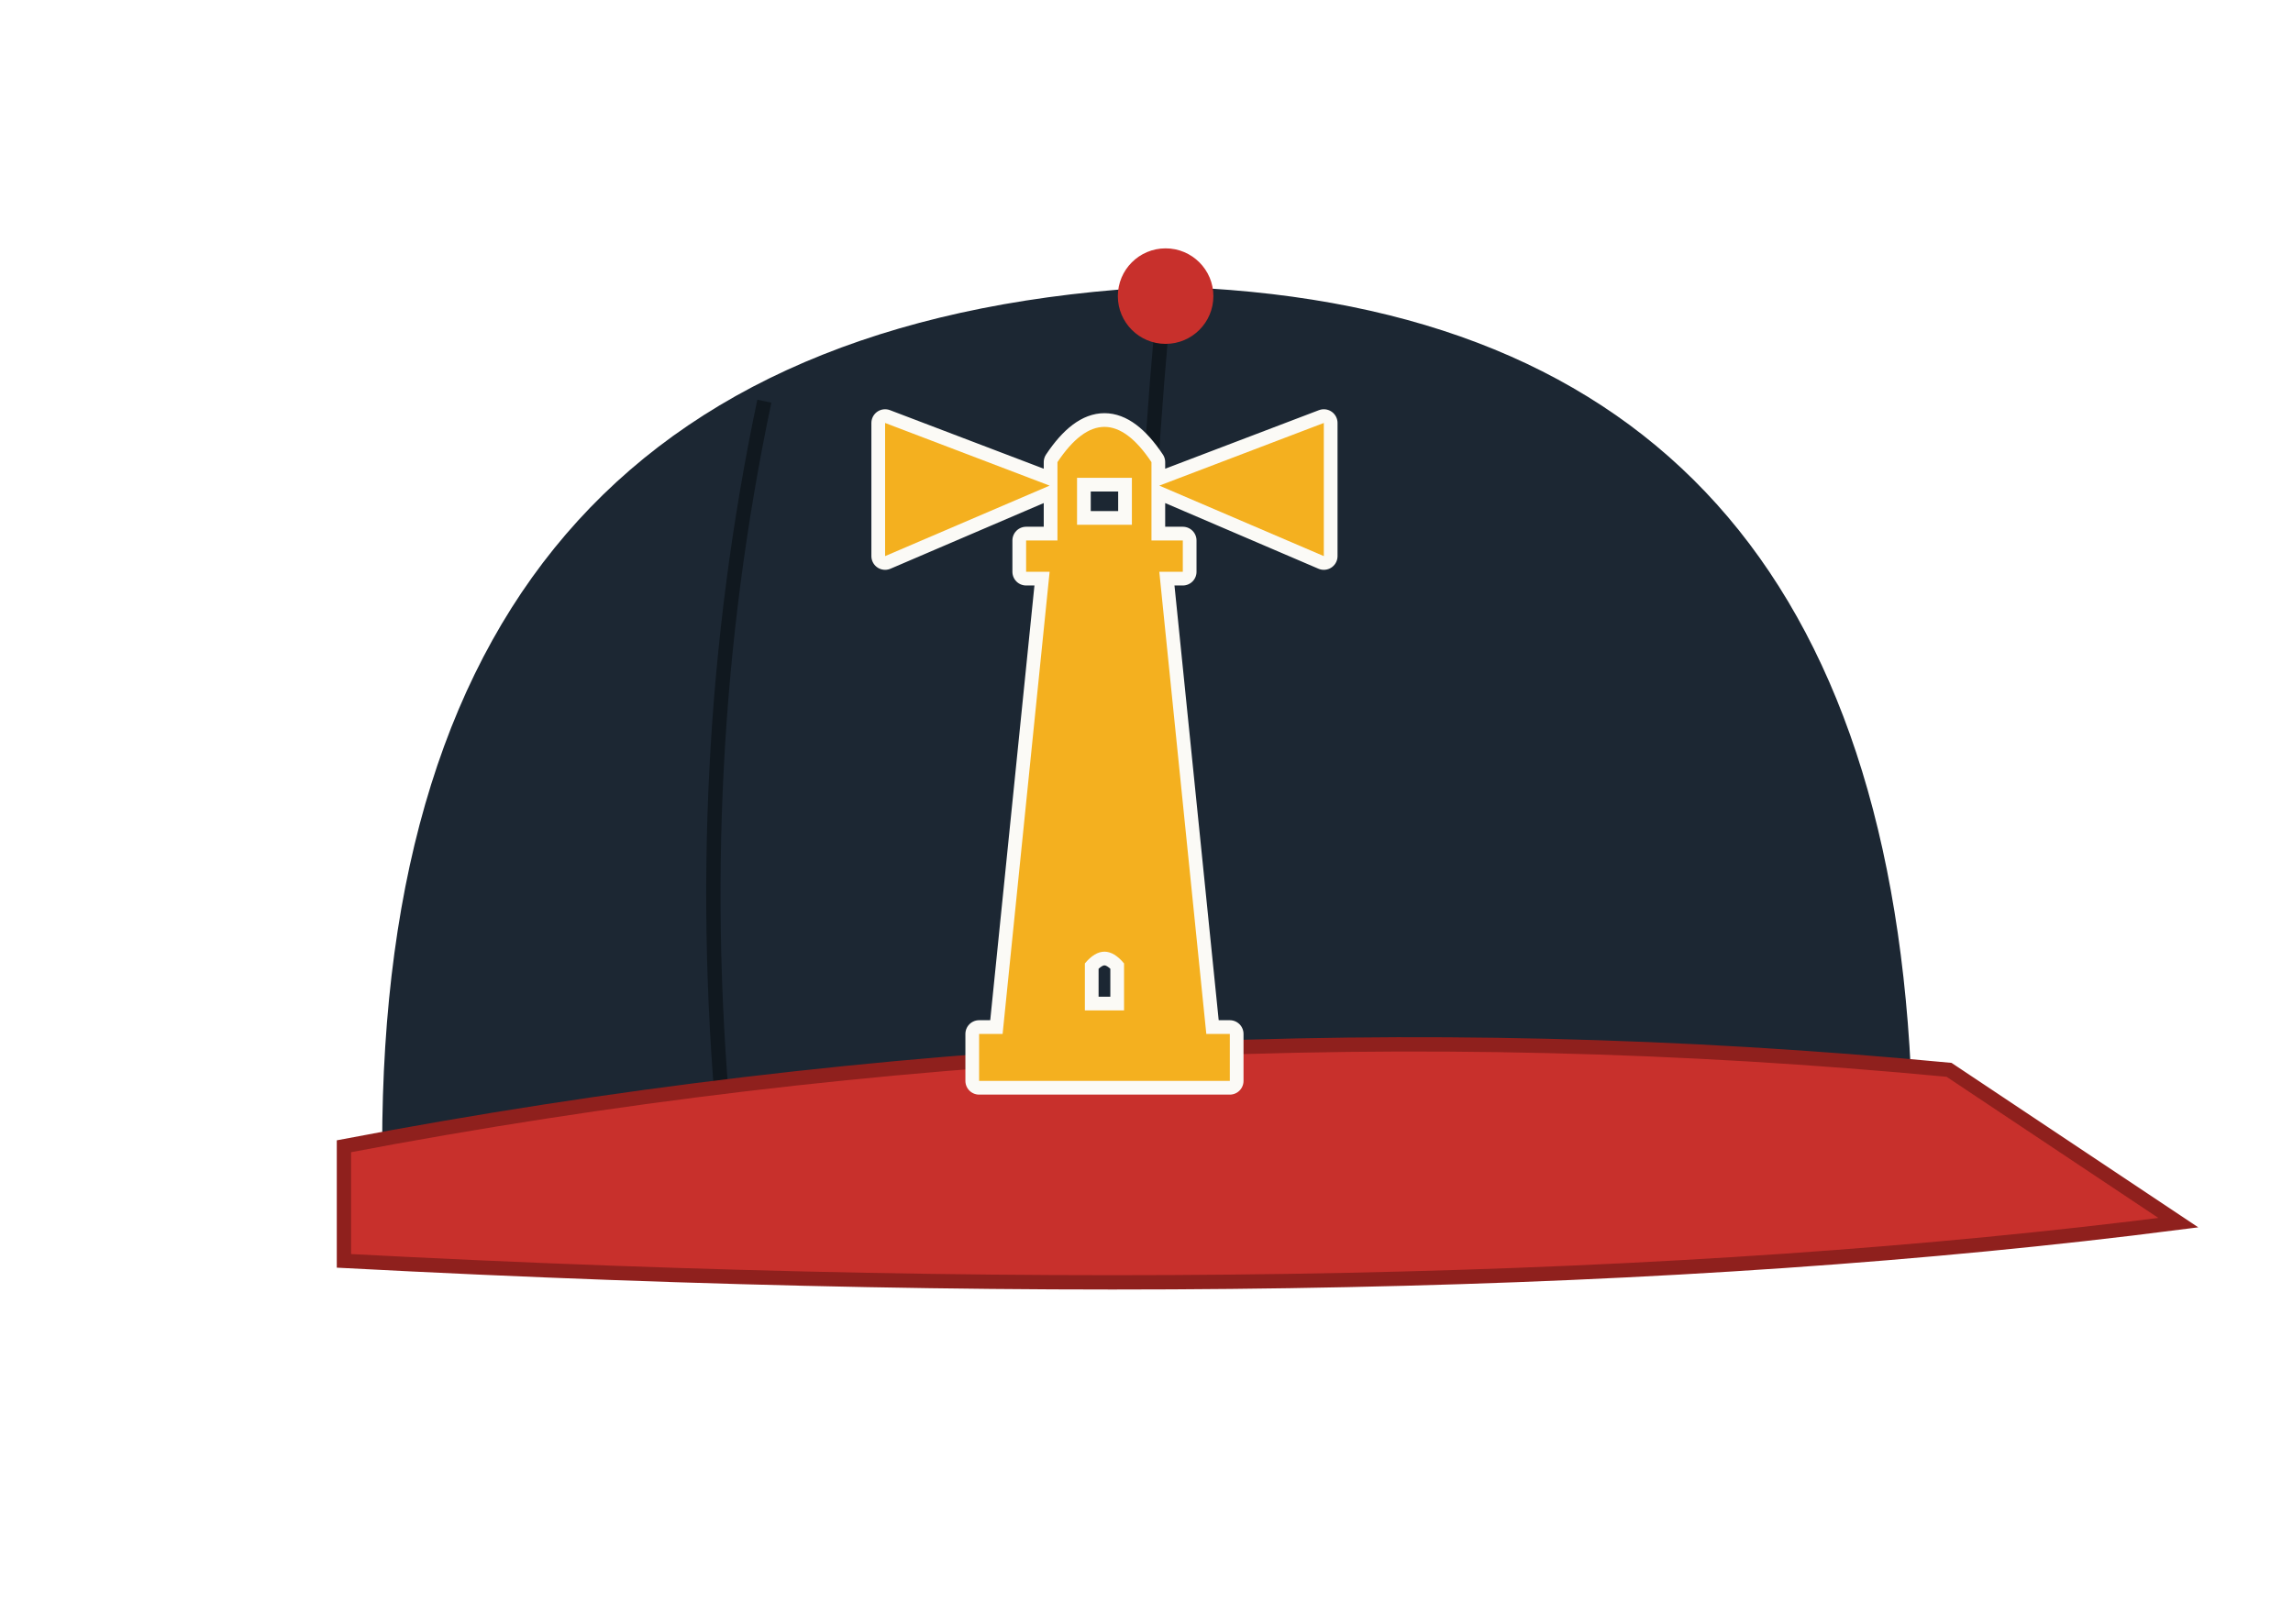
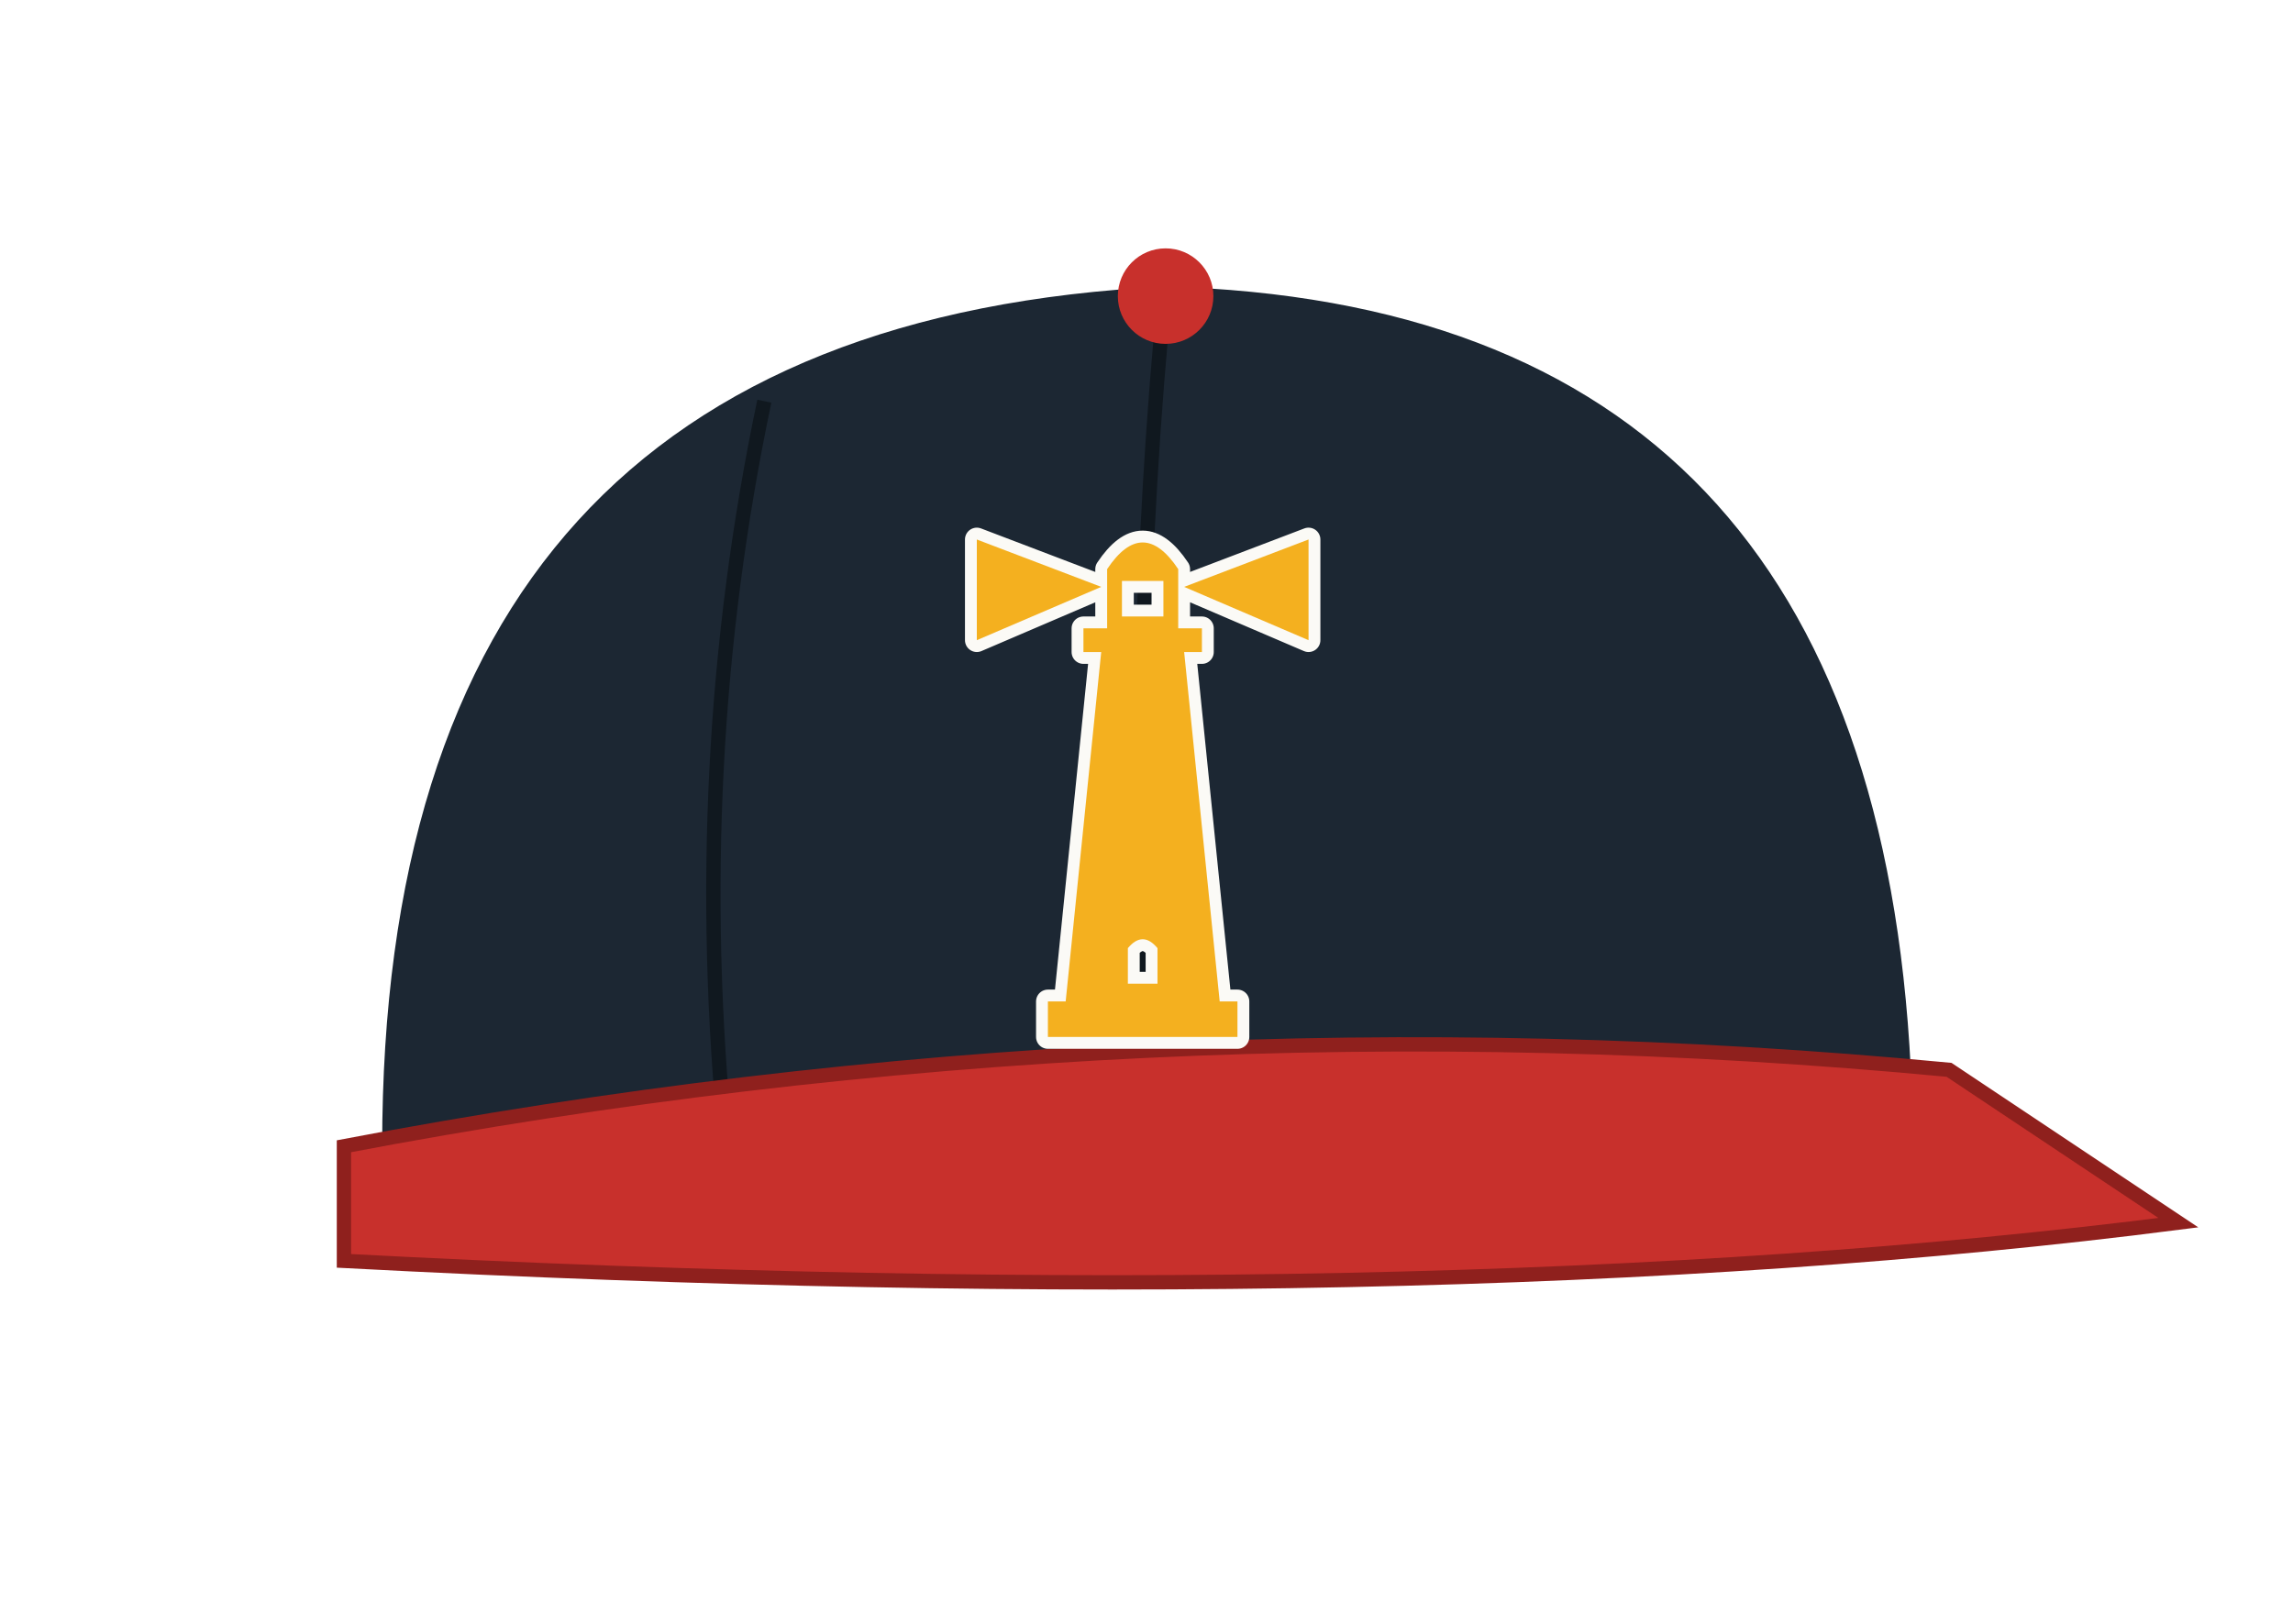
<svg xmlns="http://www.w3.org/2000/svg" viewBox="0 0 240 170" width="240" height="170" role="img" aria-label="Boston cap">
  <defs>
    <path id="light" fill-rule="evenodd" d="M24 9 Q30 0 36 9 Z M24 9 H36 V19 H24 Z M26.5 11 V17 H33.5 V11 Z M20 19 H40 V23 H20 Z M23 23 H37 L43 82 H17 Z M27.5 79 V73 Q30 70 32.5 73 V79 Z M14 82 H46 V88 H14 Z M23 12 L2 4 V21 Z M37 12 L58 4 V21 Z" />
  </defs>
  <path d="M40 120 Q40 34 122 30 Q196 32 200 112 Z" fill="#1C2733" />
  <path d="M122 30 Q118 70 120 120" fill="none" stroke="#10181F" stroke-width="1.5" />
  <path d="M80 42 Q72 80 76 120" fill="none" stroke="#10181F" stroke-width="1.5" />
  <circle cx="122" cy="31" r="5" fill="#C8302C" />
  <path d="M36 120 Q120 104 204 112 L228 128 Q150 138 36 132 Z" fill="#C8302C" stroke="#8F201D" stroke-width="1.5" />
-   <g transform="translate(91 41) scale(0.82)">
-     <use href="#light" fill="#F4B01F" stroke="#FBFAF6" stroke-width="3.5" stroke-linejoin="round" paint-order="stroke" />
+   <g transform="translate(101 54) scale(0.62)">
+     <use href="#light" fill="#F4B01F" stroke="#FBFAF6" stroke-width="4" stroke-linejoin="round" paint-order="stroke" />
  </g>
</svg>
